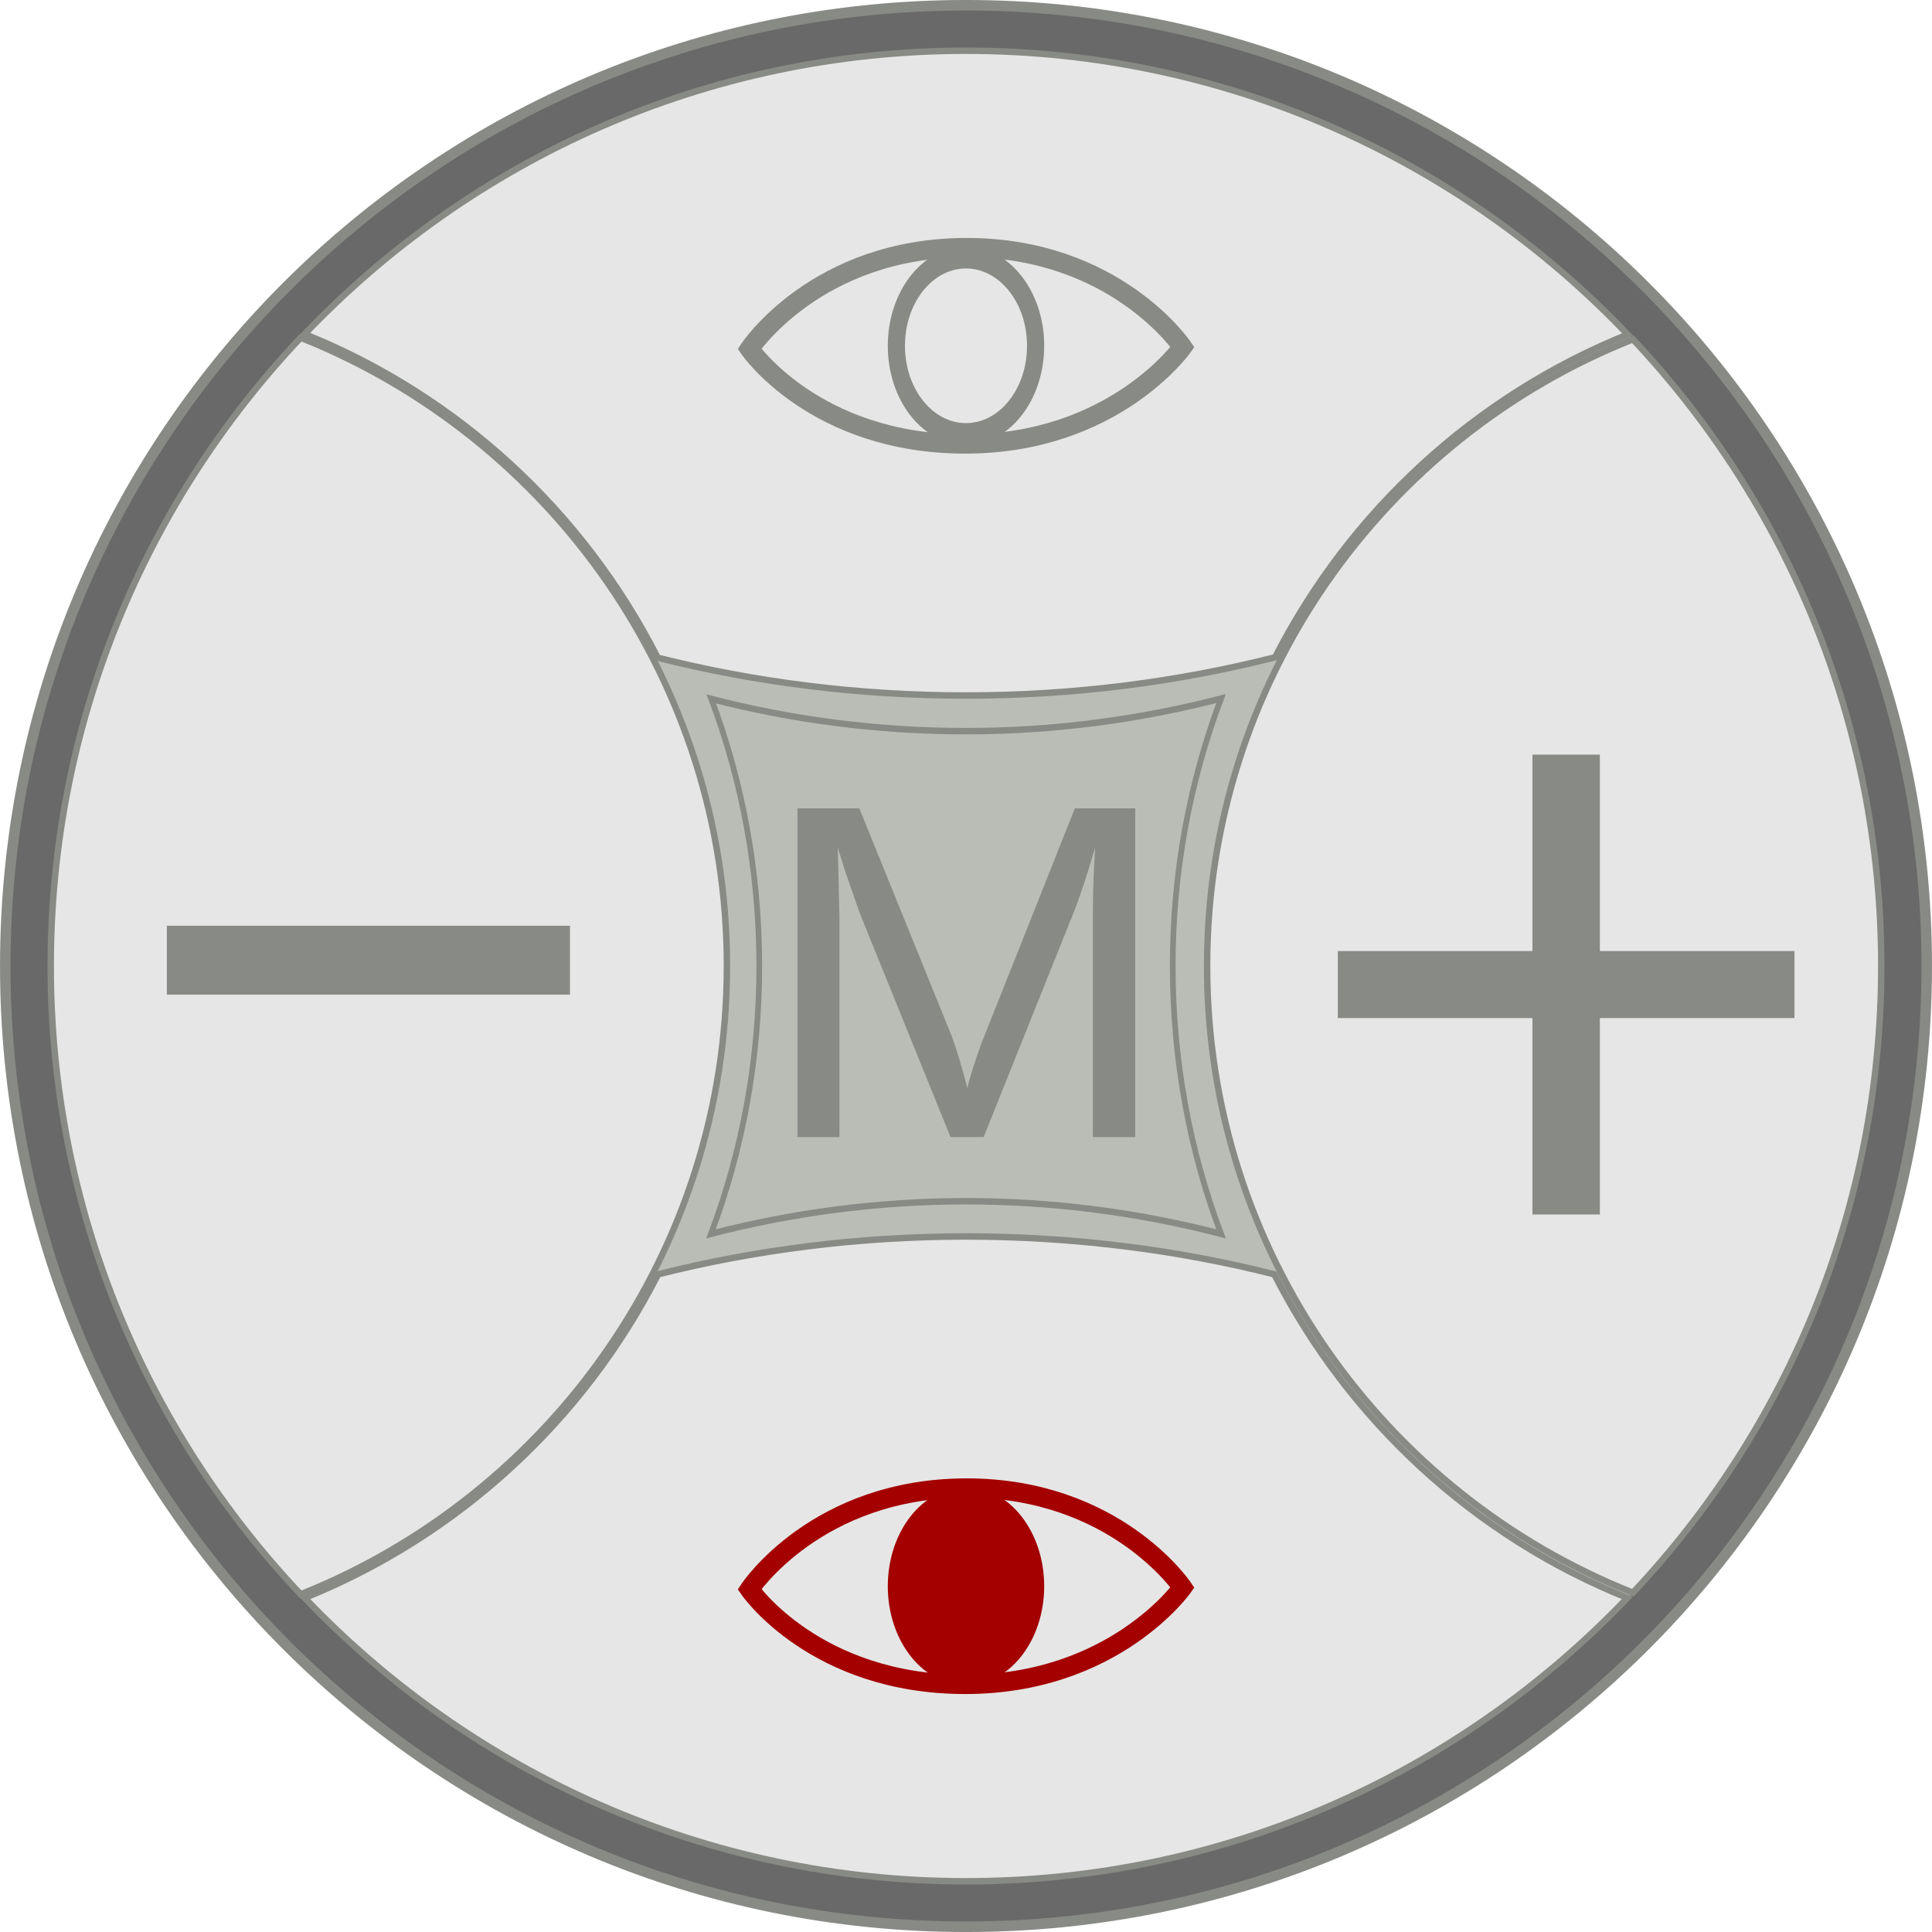
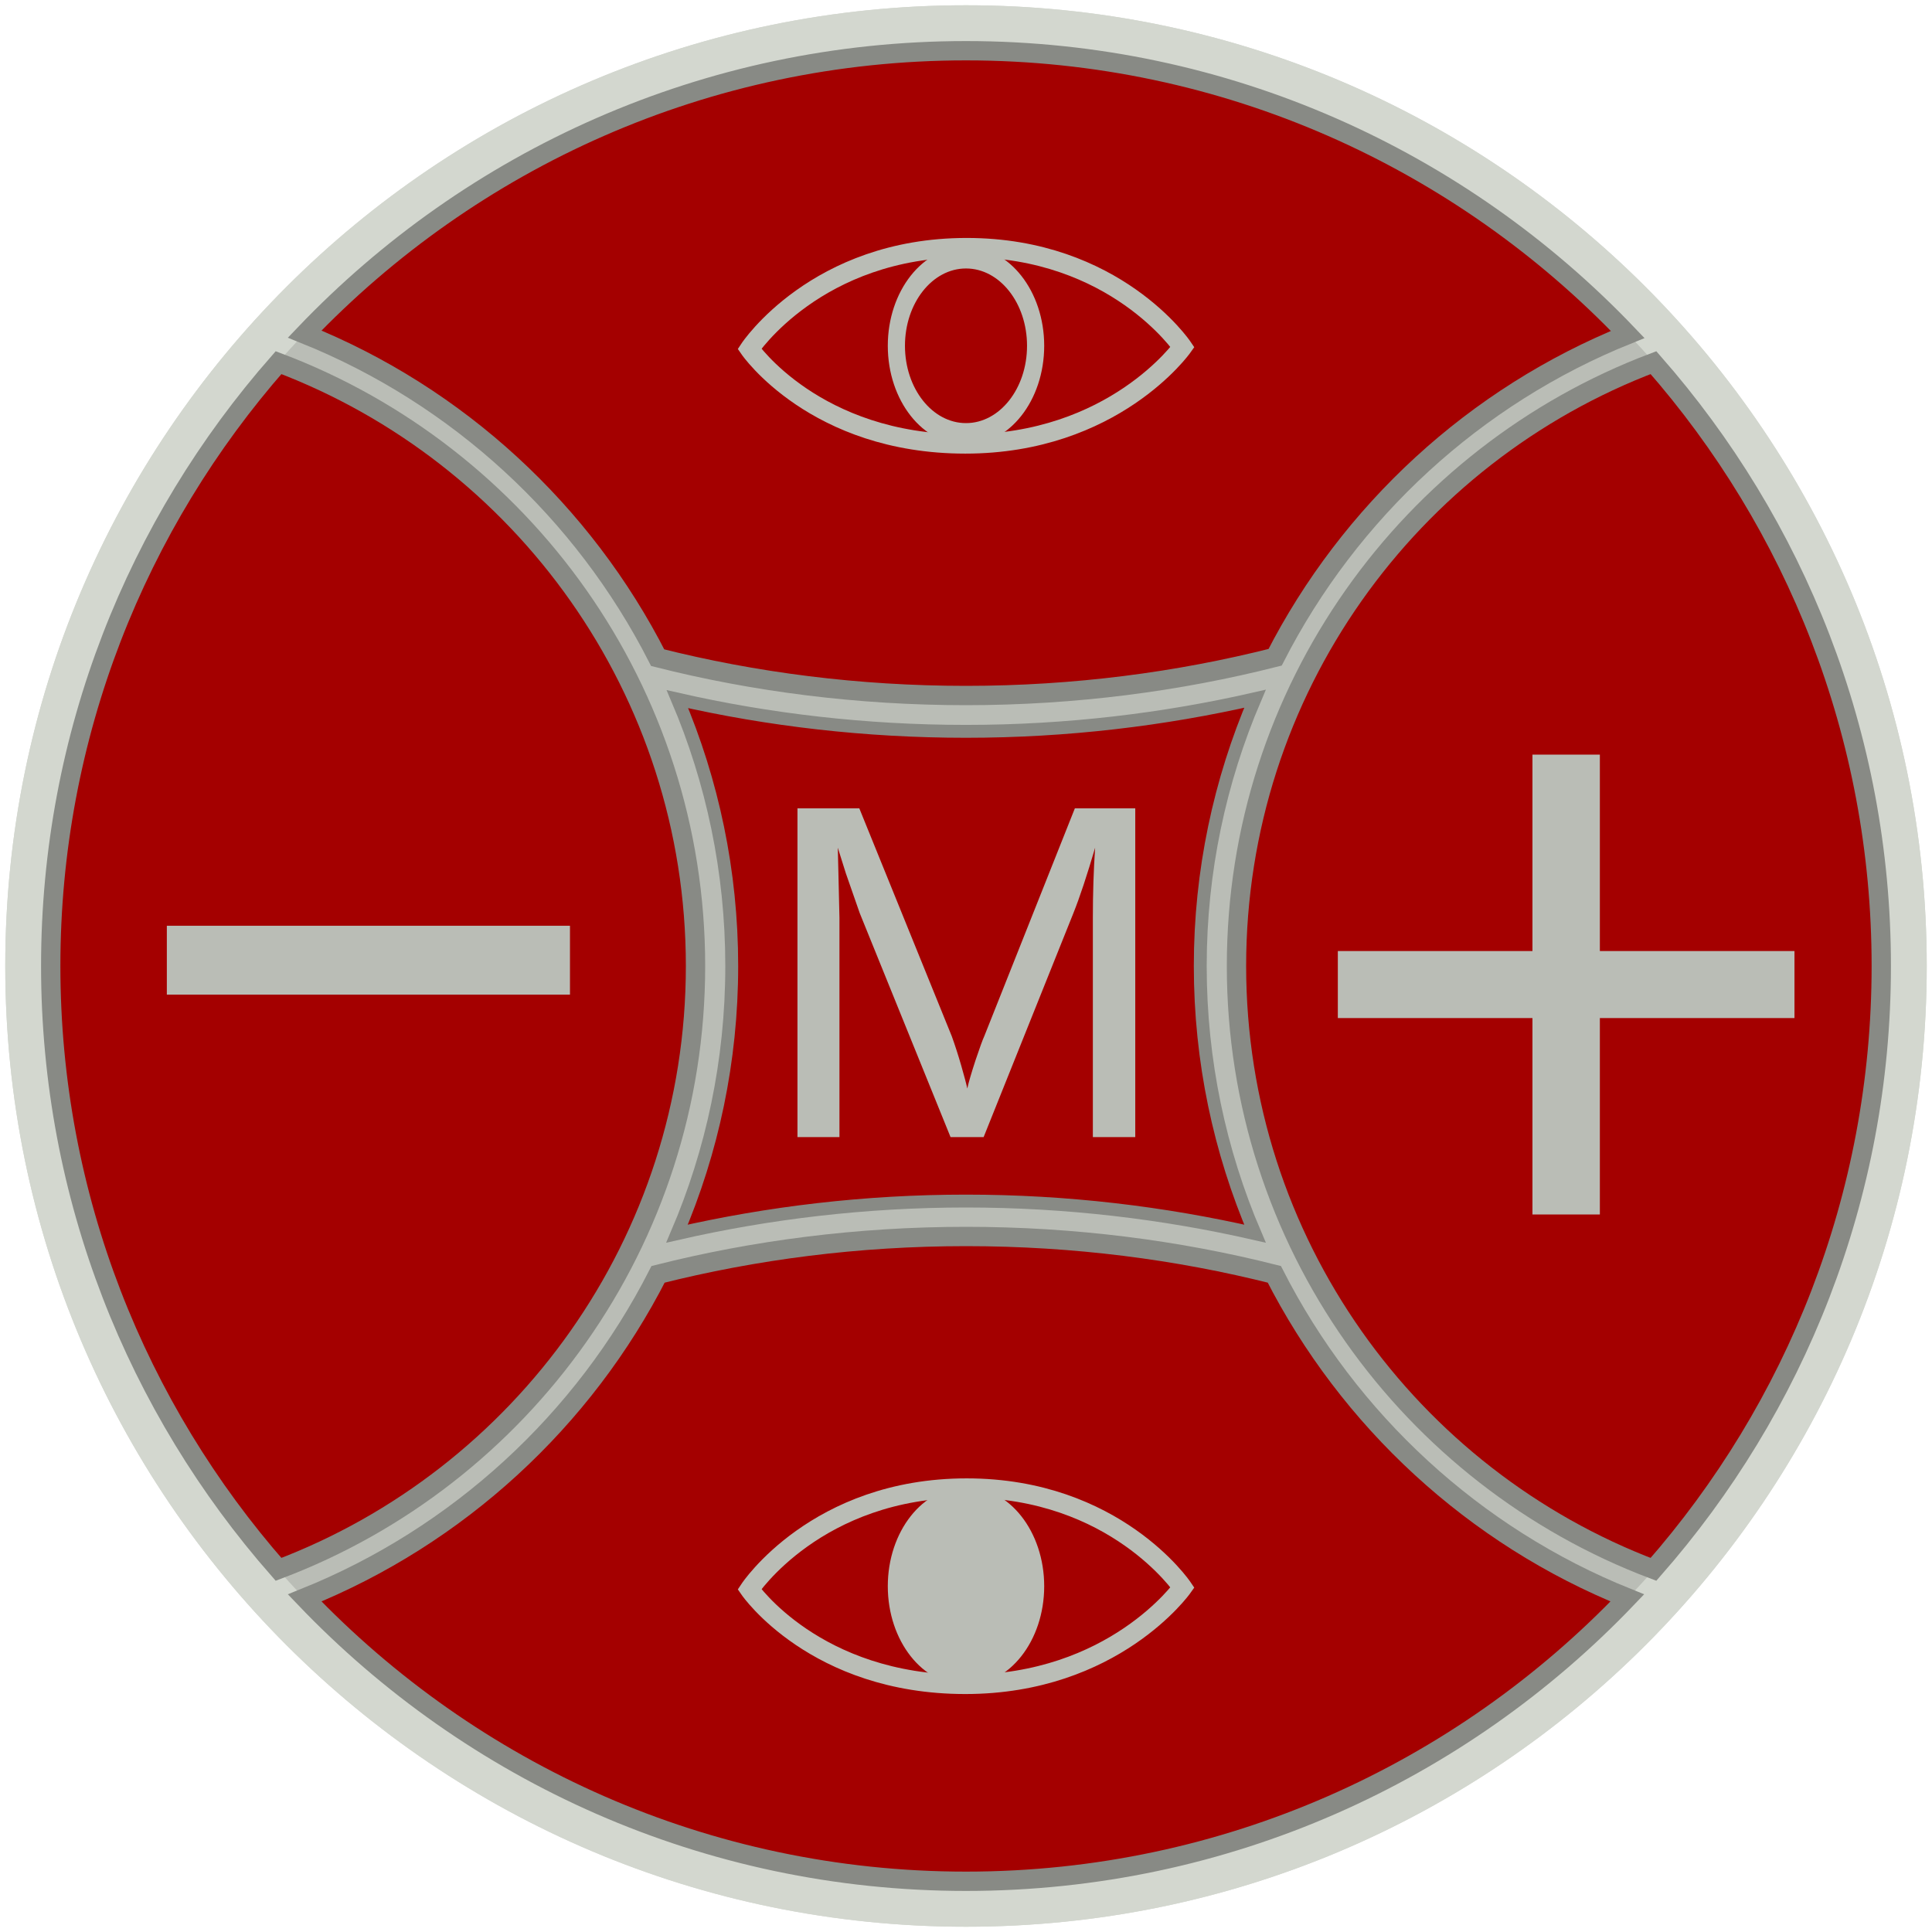
<svg xmlns="http://www.w3.org/2000/svg" width="150" height="150" id="svg2" version="1.0" style="display:inline">
-   <defs id="defs4" />
+   <defs id="defs4">
+     </defs>
  <g style="display:inline" id="normal">
-     <path style="fill:#696969;fill-opacity:1;stroke:#888a85;stroke-width:0.5;stroke-linecap:round;stroke-linejoin:miter;stroke-miterlimit:4;stroke-dasharray:none;stroke-dashoffset:0;stroke-opacity:1" id="path3549" d="M 112.5,73 A 45.75,45.5 0 1 1 21,73 A 45.75,45.5 0 1 1 112.5,73 z" transform="matrix(1.63041,0,0,1.639369,-33.82989,-44.67392)" />
+     <path style="fill:#d3d7cf;fill-opacity:1;stroke:none;stroke-width:0.5;stroke-linecap:round;stroke-linejoin:miter;stroke-miterlimit:4;stroke-dasharray:none;stroke-dashoffset:0;stroke-opacity:1" id="path3549" d="M 112.5,73 A 45.75,45.5 0 1 1 21,73 A 45.75,45.5 0 1 1 112.5,73 z" transform="matrix(1.63041,0,0,1.639369,-33.82989,-44.67392)" />
    <path transform="matrix(1.553131,0,0,1.561665,-28.67149,-39.00153)" d="M 112.5,73 A 45.75,45.5 0 1 1 21,73 A 45.75,45.5 0 1 1 112.5,73 z" id="path3551" style="fill:#babdb6;fill-opacity:1;stroke:none;stroke-width:0.5;stroke-linecap:round;stroke-linejoin:miter;stroke-miterlimit:4;stroke-dasharray:none;stroke-dashoffset:0;stroke-opacity:1" />
-     <path style="opacity:1;fill:#babdb6;fill-opacity:1;stroke:#888a85;stroke-width:0.5;stroke-linecap:square;stroke-linejoin:miter;stroke-miterlimit:4;stroke-dasharray:none;stroke-dashoffset:0;stroke-opacity:1" id="path2565" d="M 97.438,54.25 C 90.365,55.867 82.821,56.781 75,56.781 C 67.194,56.781 59.66,55.891 52.594,54.281 C 55.308,60.648 56.812,67.65 56.812,75 C 56.812,82.378 55.295,89.394 52.562,95.781 C 59.641,94.161 67.17,93.25 75,93.25 C 82.828,93.25 90.358,94.162 97.438,95.781 C 94.705,89.394 93.188,82.378 93.188,75 C 93.188,67.636 94.711,60.626 97.438,54.25 z" transform="matrix(0.8824919,0,0,1.000725,8.813108,-5.4412207e-2)" />
+     <path style="opacity:1;fill:#babdb6;fill-opacity:1;stroke:#888a85;stroke-width:1;stroke-linecap:square;stroke-linejoin:miter;stroke-miterlimit:4;stroke-dasharray:none;stroke-dashoffset:0;stroke-opacity:1" id="path2565" d="M 97.438,54.25 C 90.365,55.867 82.821,56.781 75,56.781 C 67.194,56.781 59.66,55.891 52.594,54.281 C 55.308,60.648 56.812,67.65 56.812,75 C 56.812,82.378 55.295,89.394 52.562,95.781 C 59.641,94.161 67.17,93.25 75,93.25 C 82.828,93.25 90.358,94.162 97.438,95.781 C 94.705,89.394 93.188,82.378 93.188,75 C 93.188,67.636 94.711,60.626 97.438,54.25 z" />
    <rect style="opacity:1;fill:none;fill-opacity:1;stroke:none;stroke-width:1.594;stroke-linecap:round;stroke-linejoin:miter;stroke-miterlimit:4;stroke-dasharray:none;stroke-dashoffset:0;stroke-opacity:1" id="n_mask" width="41.979" height="40.564" x="54.141" y="54.588" />
-     <path style="fill:#e6e6e6;fill-opacity:1;stroke:#888a85;stroke-width:0.5;stroke-linecap:round;stroke-linejoin:miter;stroke-miterlimit:4;stroke-dasharray:none;stroke-dashoffset:0;stroke-opacity:1" d="M 75,96 C 66.611,96 58.564,97.052 51.094,98.938 C 45.318,110.284 35.555,119.275 23.656,124.062 C 36.592,137.611 54.804,146.062 75,146.062 C 95.196,146.062 113.408,137.611 126.344,124.062 C 114.449,119.276 104.714,110.283 98.938,98.938 C 91.459,97.047 83.4,96 75,96 z" id="n_original" />
-     <path style="fill:#e6e6e6;fill-opacity:1;stroke:#888a85;stroke-width:0.5;stroke-linecap:round;stroke-linejoin:miter;stroke-miterlimit:4;stroke-dasharray:none;stroke-dashoffset:0;stroke-opacity:1" d="M 75,3.938 C 54.804,3.938 36.592,12.389 23.656,25.938 C 35.553,30.725 45.286,39.717 51.062,51.062 C 58.541,52.953 66.6,54 75,54 C 83.424,54 91.503,52.932 99,51.031 C 104.783,39.722 114.508,30.744 126.375,25.969 C 113.437,12.402 95.212,3.938 75,3.938 z" id="n_corrected" />
-     <path style="fill:#e6e6e6;fill-opacity:1;stroke:#888a85;stroke-width:0.5;stroke-linecap:round;stroke-linejoin:miter;stroke-miterlimit:4;stroke-dasharray:none;stroke-dashoffset:0;stroke-opacity:1" d="M 23.344,26.219 C 11.319,38.948 3.938,56.121 3.938,75 C 3.938,93.879 11.319,111.052 23.344,123.781 C 42.723,116.055 56.438,97.095 56.438,75 C 56.438,52.905 42.723,33.944 23.344,26.219 z" id="path3429" />
-     <path style="fill:#e6e6e6;fill-opacity:1;stroke:#888a85;stroke-width:0.5;stroke-linecap:round;stroke-linejoin:miter;stroke-miterlimit:4;stroke-dasharray:none;stroke-dashoffset:0;stroke-opacity:1" d="M 126.781,26.344 C 107.408,34.024 93.719,52.93 93.719,75 C 93.719,97.07 107.408,115.976 126.781,123.656 C 138.734,110.94 146.062,93.816 146.062,75 C 146.062,56.184 138.734,39.06 126.781,26.344 z" id="path3427" />
+     <path style="fill:#e6e6e6;fill-opacity:1;stroke:#888a85;stroke-width:1.5;stroke-linecap:round;stroke-linejoin:miter;stroke-miterlimit:4;stroke-dasharray:none;stroke-dashoffset:0;stroke-opacity:1" d="M 75,96 C 66.611,96 58.564,97.052 51.094,98.938 C 45.318,110.284 35.555,119.275 23.656,124.062 C 36.592,137.611 54.804,146.062 75,146.062 C 95.196,146.062 113.408,137.611 126.344,124.062 C 114.449,119.276 104.714,110.283 98.938,98.938 C 91.459,97.047 83.4,96 75,96 z" id="n_original" />
+     <path style="fill:#e6e6e6;fill-opacity:1;stroke:#888a85;stroke-width:1.5;stroke-linecap:round;stroke-linejoin:miter;stroke-miterlimit:4;stroke-dasharray:none;stroke-dashoffset:0;stroke-opacity:1" d="M 75,3.938 C 54.804,3.938 36.592,12.389 23.656,25.938 C 35.553,30.725 45.286,39.717 51.062,51.062 C 58.541,52.953 66.6,54 75,54 C 83.424,54 91.503,52.932 99,51.031 C 104.783,39.722 114.508,30.744 126.375,25.969 C 113.437,12.402 95.212,3.938 75,3.938 z" id="n_corrected" />
+     <path style="fill:#e6e6e6;fill-opacity:1;stroke:#888a85;stroke-width:1.5;stroke-linecap:round;stroke-linejoin:miter;stroke-miterlimit:4;stroke-dasharray:none;stroke-dashoffset:0;stroke-opacity:1" d="M 21.625,28.156 C 10.637,40.667 3.938,57.053 3.938,75 C 3.938,92.947 10.637,109.333 21.625,121.844 C 40.541,114.695 54,96.409 54,75 C 54,53.591 40.541,35.305 21.625,28.156 z" id="n_zoomout" />
+     <path style="fill:#e6e6e6;fill-opacity:1;stroke:#888a85;stroke-width:1.5;stroke-linecap:round;stroke-linejoin:miter;stroke-miterlimit:4;stroke-dasharray:none;stroke-dashoffset:0;stroke-opacity:1" d="M 128.375,28.156 C 109.459,35.305 96,53.591 96,75 C 96,96.409 109.459,114.695 128.375,121.844 C 139.363,109.333 146.062,92.947 146.062,75 C 146.062,57.053 139.363,40.667 128.375,28.156 z" id="n_zoomin" />
    <g transform="translate(103.2208,-0.8173854)" id="g4366" style="stroke-linejoin:miter">
      <text xml:space="preserve" style="font-size:72.987px;font-style:normal;font-variant:normal;font-weight:normal;font-stretch:normal;fill:#888a85;fill-opacity:1;stroke:none;stroke-width:1px;stroke-linecap:butt;stroke-linejoin:miter;stroke-opacity:1;font-family:Arial;-inkscape-font-specification:Arial" x="-2.916" y="101.53" id="text4370">
        <tspan id="tspan4372" x="-2.916" y="101.53">+</tspan>
      </text>
    </g>
    <g transform="translate(96.85682,21.183)" id="g4383" style="stroke-linejoin:miter">
      <text transform="scale(1.367325,0.7313548)" id="text4387" y="97.858" x="-65.52" style="font-size:93.703px;font-style:normal;font-variant:normal;font-weight:normal;font-stretch:normal;fill:#888a85;fill-opacity:1;stroke:none;stroke-width:1px;stroke-linecap:butt;stroke-linejoin:miter;stroke-opacity:1;font-family:Arial;-inkscape-font-specification:Arial" xml:space="preserve">
        <tspan y="97.858" x="-65.52" id="tspan4389">-</tspan>
      </text>
    </g>
    <g id="g4391" transform="translate(41.34894,67.85205)" style="stroke-linejoin:miter">
      <text xml:space="preserve" style="font-size:38.138px;font-style:normal;font-variant:normal;font-weight:normal;font-stretch:normal;fill:#888a85;fill-opacity:1;stroke:none;stroke-width:1px;stroke-linecap:butt;stroke-linejoin:miter;stroke-opacity:1;font-family:Arial;-inkscape-font-specification:Arial" x="16.881" y="20.997" id="text4393" transform="scale(1.02788,0.9728767)">
        <tspan id="tspan4395" x="16.881" y="20.997">M</tspan>
      </text>
    </g>
    <g id="g4414" transform="translate(-61.5,-108.1085)" style="stroke:#a40000;stroke-linejoin:miter">
      <path transform="matrix(0.2485065,0,0,0.3148108,181.169,290.3671)" d="M -158,-187.75 A 21.75,21.75 0 1 1 -201.5,-187.75 A 21.75,21.75 0 1 1 -158,-187.75 z" id="path4403" style="fill:#a40000;fill-opacity:1;stroke:#a40000;stroke-width:5.363;stroke-linecap:round;stroke-linejoin:miter;stroke-miterlimit:4;stroke-dasharray:none;stroke-dashoffset:0;stroke-opacity:1" />
      <path id="path4405" d="M 119.691,231.5 C 119.691,231.5 124.888,223.639 136.555,223.639 C 148.089,223.639 153.309,231.36 153.309,231.36 C 153.309,231.36 147.978,238.883 136.445,238.883 C 124.778,238.883 119.691,231.5 119.691,231.5 z" style="fill:none;fill-opacity:1;stroke:#a40000;stroke-width:1.5;stroke-linecap:round;stroke-linejoin:miter;stroke-miterlimit:4;stroke-dashoffset:0;stroke-opacity:1" />
    </g>
    <g id="g4418" transform="translate(-61.5,-204.4143)" style="stroke-linejoin:miter">
      <path style="fill:none;fill-opacity:1;stroke:#888a85;stroke-width:5.363;stroke-linecap:round;stroke-linejoin:miter;stroke-miterlimit:4;stroke-dasharray:none;stroke-dashoffset:0;stroke-opacity:1" id="path4420" d="M -158,-187.75 A 21.75,21.75 0 1 1 -201.5,-187.75 A 21.75,21.75 0 1 1 -158,-187.75 z" transform="matrix(0.2485065,0,0,0.3148108,181.169,290.3671)" />
      <path style="fill:none;fill-opacity:1;stroke:#888a85;stroke-width:1.5;stroke-linecap:round;stroke-linejoin:miter;stroke-miterlimit:4;stroke-dashoffset:0;stroke-opacity:1" d="M 119.691,231.5 C 119.691,231.5 124.888,223.639 136.555,223.639 C 148.089,223.639 153.309,231.36 153.309,231.36 C 153.309,231.36 147.978,238.883 136.445,238.883 C 124.778,238.883 119.691,231.5 119.691,231.5 z" id="path4422" />
    </g>
  </g>
+   <g id="hover" style="display:inline">
+     <path transform="matrix(1.63041,0,0,1.639369,-33.82989,-44.67392)" d="M 112.5,73 A 45.75,45.5 0 1 1 21,73 A 45.75,45.5 0 1 1 112.5,73 z" id="path2491" style="fill:#d3d7cf;fill-opacity:1;stroke:none;stroke-width:0.5;stroke-linecap:round;stroke-linejoin:miter;stroke-miterlimit:4;stroke-dasharray:none;stroke-dashoffset:0;stroke-opacity:1" />
+     <path style="fill:#babdb6;fill-opacity:1;stroke:none;stroke-width:0.5;stroke-linecap:round;stroke-linejoin:miter;stroke-miterlimit:4;stroke-dasharray:none;stroke-dashoffset:0;stroke-opacity:1" id="path2493" d="M 112.5,73 A 45.75,45.5 0 1 1 21,73 A 45.75,45.5 0 1 1 112.5,73 z" transform="matrix(1.553131,0,0,1.561665,-28.67149,-39.00153)" />
+     <rect y="54.588" x="54.141" height="40.564" width="41.979" id="rect2497" style="opacity:1;fill:none;fill-opacity:1;stroke:none;stroke-width:1.594;stroke-linecap:round;stroke-linejoin:miter;stroke-miterlimit:4;stroke-dasharray:none;stroke-dashoffset:0;stroke-opacity:1" />
+     <g id="h_zoomin">
+       <path style="fill:#a40000;fill-opacity:1;stroke:#888a85;stroke-width:1.5;stroke-linecap:round;stroke-linejoin:miter;stroke-miterlimit:4;stroke-dasharray:none;stroke-dashoffset:0;stroke-opacity:1" d="M 128.375,28.156 C 109.459,35.305 96,53.591 96,75 C 96,96.409 109.459,114.695 128.375,121.844 C 139.363,109.333 146.062,92.947 146.062,75 C 146.062,57.053 139.363,40.667 128.375,28.156 z" id="path2492" />
+       <g transform="translate(103.2208,-0.8173854)" id="g2507" style="fill:#babdb6;stroke-linejoin:miter">
+         <text xml:space="preserve" style="font-size:72.987px;font-style:normal;font-variant:normal;font-weight:normal;font-stretch:normal;fill:#babdb6;fill-opacity:1;stroke:none;stroke-width:1px;stroke-linecap:butt;stroke-linejoin:miter;stroke-opacity:1;font-family:Arial;-inkscape-font-specification:Arial" x="-2.916" y="101.53" id="text2509">
+           <tspan id="tspan2511" x="-2.916" y="101.53">+</tspan>
+         </text>
+       </g>
+     </g>
+     <g id="h_zoomout">
+       <g id="g_zoomout">
+         <path id="path2506" d="M 21.625,28.156 C 10.637,40.667 3.938,57.053 3.938,75 C 3.938,92.947 10.637,109.333 21.625,121.844 C 40.541,114.695 54,96.409 54,75 C 54,53.591 40.541,35.305 21.625,28.156 z" style="fill:#a40000;fill-opacity:1;stroke:#888a85;stroke-width:1.5;stroke-linecap:round;stroke-linejoin:miter;stroke-miterlimit:4;stroke-dasharray:none;stroke-dashoffset:0;stroke-opacity:1" />
+         <g style="fill:#babdb6;stroke-linejoin:miter" id="g2513" transform="translate(96.85682,21.183)">
+           <text xml:space="preserve" style="font-size:93.703px;font-style:normal;font-variant:normal;font-weight:normal;font-stretch:normal;fill:#babdb6;fill-opacity:1;stroke:none;stroke-width:1px;stroke-linecap:butt;stroke-linejoin:miter;stroke-opacity:1;font-family:Arial;-inkscape-font-specification:Arial" x="-65.52" y="97.858" id="text2515" transform="scale(1.367325,0.7313548)">
+             <tspan id="tspan2517" x="-65.52" y="97.858">-</tspan>
+           </text>
+         </g>
+       </g>
+     </g>
+     <g id="h_mask">
+       <path style="opacity:1;fill:#a40000;fill-opacity:1;stroke:#888a85;stroke-width:1;stroke-linecap:square;stroke-linejoin:miter;stroke-miterlimit:4;stroke-dasharray:none;stroke-dashoffset:0;stroke-opacity:1" id="12121212232" d="M 97.438,54.25 C 90.365,55.867 82.821,56.781 75,56.781 C 67.194,56.781 59.66,55.891 52.594,54.281 C 55.308,60.648 56.812,67.65 56.812,75 C 56.812,82.378 55.295,89.394 52.562,95.781 C 59.641,94.161 67.17,93.25 75,93.25 C 82.828,93.25 90.358,94.162 97.438,95.781 C 94.705,89.394 93.188,82.378 93.188,75 C 93.188,67.636 94.711,60.626 97.438,54.25 z" />
+       <g id="g2519" transform="translate(41.34894,67.85205)" style="fill:#babdb6;stroke-linejoin:miter">
+         <text xml:space="preserve" style="font-size:38.138px;font-style:normal;font-variant:normal;font-weight:normal;font-stretch:normal;fill:#babdb6;fill-opacity:1;stroke:none;stroke-width:1px;stroke-linecap:butt;stroke-linejoin:miter;stroke-opacity:1;font-family:Arial;-inkscape-font-specification:Arial" x="16.881" y="20.997" id="text2521" transform="scale(1.02788,0.9728767)">
+           <tspan id="tspan2523" x="16.881" y="20.997">M</tspan>
+         </text>
+       </g>
+     </g>
+     <g id="h_original">
+       <path style="fill:#a40000;fill-opacity:1;stroke:#888a85;stroke-width:1.5;stroke-linecap:round;stroke-linejoin:miter;stroke-miterlimit:4;stroke-dasharray:none;stroke-dashoffset:0;stroke-opacity:1" d="M 75,96 C 66.611,96 58.564,97.052 51.094,98.938 C 45.318,110.284 35.555,119.275 23.656,124.062 C 36.592,137.611 54.804,146.062 75,146.062 C 95.196,146.062 113.408,137.611 126.344,124.062 C 114.449,119.276 104.714,110.283 98.938,98.938 C 91.459,97.047 83.4,96 75,96 z" id="dsdwe23232" />
+       <g id="g2525" transform="translate(-61.5,-108.1085)" style="stroke:#babdb6;stroke-linejoin:miter">
+         <path transform="matrix(0.2485065,0,0,0.3148108,181.169,290.3671)" d="M -158,-187.75 A 21.75,21.75 0 1 1 -201.5,-187.75 A 21.75,21.75 0 1 1 -158,-187.75 z" id="path2527" style="fill:#babdb6;fill-opacity:1;stroke:#babdb6;stroke-width:5.363;stroke-linecap:round;stroke-linejoin:miter;stroke-miterlimit:4;stroke-dasharray:none;stroke-dashoffset:0;stroke-opacity:1" />
+         <path id="path2529" d="M 119.691,231.5 C 119.691,231.5 124.888,223.639 136.555,223.639 C 148.089,223.639 153.309,231.36 153.309,231.36 C 153.309,231.36 147.978,238.883 136.445,238.883 C 124.778,238.883 119.691,231.5 119.691,231.5 z" style="fill:none;fill-opacity:1;stroke:#babdb6;stroke-width:1.5;stroke-linecap:round;stroke-linejoin:miter;stroke-miterlimit:4;stroke-dashoffset:0;stroke-opacity:1" />
+       </g>
+     </g>
+     <g id="h_corrected">
+       <path style="fill:#a40000;fill-opacity:1;stroke:#888a85;stroke-width:1.5;stroke-linecap:round;stroke-linejoin:miter;stroke-miterlimit:4;stroke-dasharray:none;stroke-dashoffset:0;stroke-opacity:1" d="M 75,3.938 C 54.804,3.938 36.592,12.389 23.656,25.938 C 35.553,30.725 45.286,39.717 51.062,51.062 C 58.541,52.953 66.6,54 75,54 C 83.424,54 91.503,52.932 99,51.031 C 104.783,39.722 114.508,30.744 126.375,25.969 C 113.437,12.402 95.212,3.938 75,3.938 z" id="path2514" />
+       <g id="g2531" transform="translate(-61.5,-204.4143)" style="stroke:#babdb6;stroke-linejoin:miter">
+         <path style="fill:none;fill-opacity:1;stroke:#babdb6;stroke-width:5.363;stroke-linecap:round;stroke-linejoin:miter;stroke-miterlimit:4;stroke-dasharray:none;stroke-dashoffset:0;stroke-opacity:1" id="path2533" d="M -158,-187.75 A 21.75,21.75 0 1 1 -201.5,-187.75 A 21.75,21.75 0 1 1 -158,-187.75 z" transform="matrix(0.2485065,0,0,0.3148108,181.169,290.3671)" />
+         <path style="fill:none;fill-opacity:1;stroke:#babdb6;stroke-width:1.5;stroke-linecap:round;stroke-linejoin:miter;stroke-miterlimit:4;stroke-dashoffset:0;stroke-opacity:1" d="M 119.691,231.5 C 119.691,231.5 124.888,223.639 136.555,223.639 C 148.089,223.639 153.309,231.36 153.309,231.36 C 153.309,231.36 147.978,238.883 136.445,238.883 C 124.778,238.883 119.691,231.5 119.691,231.5 z" id="path2535" />
+       </g>
+     </g>
+   </g>
+   <g style="display:none" id="pressed">
+     <path style="fill:#d3d7cf;fill-opacity:1;stroke:none;stroke-width:0.5;stroke-linecap:round;stroke-linejoin:miter;stroke-miterlimit:4;stroke-dasharray:none;stroke-dashoffset:0;stroke-opacity:1" id="path2539" d="M 112.5,73 A 45.75,45.5 0 1 1 21,73 A 45.75,45.5 0 1 1 112.5,73 z" transform="matrix(1.63041,0,0,1.639369,-33.82989,-44.67392)" />
+     <path transform="matrix(1.553131,0,0,1.561665,-28.67149,-39.00153)" d="M 112.5,73 A 45.75,45.5 0 1 1 21,73 A 45.75,45.5 0 1 1 112.5,73 z" id="path2541" style="fill:#babdb6;fill-opacity:1;stroke:none;stroke-width:0.5;stroke-linecap:round;stroke-linejoin:miter;stroke-miterlimit:4;stroke-dasharray:none;stroke-dashoffset:0;stroke-opacity:1" />
+     <rect style="opacity:1;fill:none;fill-opacity:1;stroke:none;stroke-width:1.594;stroke-linecap:round;stroke-linejoin:miter;stroke-miterlimit:4;stroke-dasharray:none;stroke-dashoffset:0;stroke-opacity:1" id="rect2545" width="41.979" height="40.564" x="54.141" y="54.588" />
+     <g id="p_zoomin">
+       <path id="path2553" d="M 128.153,29.572 C 109.809,36.504 96.756,54.238 96.756,75 C 96.756,95.762 109.809,113.496 128.153,120.428 C 138.81,108.295 145.306,92.405 145.306,75 C 145.306,57.595 138.81,41.705 128.153,29.572 z" style="fill:#babdb6;fill-opacity:1;stroke:#a40000;stroke-width:1.455;stroke-linecap:round;stroke-linejoin:miter;stroke-miterlimit:4;stroke-dasharray:none;stroke-dashoffset:0;stroke-opacity:1" />
+       <g style="fill:#a40000;stroke-linejoin:miter" id="g2555" transform="matrix(0.9697869,0,0,0.9697869,103.7589,1.473294)">
+         <text id="text2557" y="101.53" x="-2.916" style="font-size:72.987px;font-style:normal;font-variant:normal;font-weight:normal;font-stretch:normal;fill:#a40000;fill-opacity:1;stroke:none;stroke-width:1px;stroke-linecap:butt;stroke-linejoin:miter;stroke-opacity:1;font-family:Arial;-inkscape-font-specification:Arial" xml:space="preserve">
+           <tspan y="101.53" x="-2.916" id="tspan2559">+</tspan>
+         </text>
+       </g>
+     </g>
+     <g id="p_zoomout">
+       <path id="path2551" d="M 21.847,29.572 C 11.19,41.705 4.694,57.595 4.694,75 C 4.694,92.405 11.19,108.295 21.847,120.428 C 40.191,113.496 53.244,95.762 53.244,75 C 53.244,54.238 40.191,36.504 21.847,29.572 z" style="fill:#babdb6;fill-opacity:1;stroke:#a40000;stroke-width:1.455;stroke-linecap:round;stroke-linejoin:miter;stroke-miterlimit:4;stroke-dasharray:none;stroke-dashoffset:0;stroke-opacity:1" />
+       <g style="fill:#babdb6;stroke-linejoin:miter" id="g2561" transform="matrix(0.9697869,0,0,0.9697869,94.80571,22.80898)">
+         <text xml:space="preserve" style="font-size:93.703px;font-style:normal;font-variant:normal;font-weight:normal;font-stretch:normal;fill:#a40000;fill-opacity:1;stroke:none;stroke-width:1px;stroke-linecap:butt;stroke-linejoin:miter;stroke-opacity:1;font-family:Arial;-inkscape-font-specification:Arial" x="-65.52" y="97.858" id="text2563" transform="scale(1.367325,0.7313548)">
+           <tspan id="tspan2565" x="-65.52" y="97.858">-</tspan>
+         </text>
+       </g>
+     </g>
+     <g id="p_mask">
+       <path transform="matrix(0.905812,0,0,0.905812,7.064102,7.065574)" d="M 97.438,54.25 C 90.365,55.867 82.821,56.781 75,56.781 C 67.194,56.781 59.66,55.891 52.594,54.281 C 55.308,60.648 56.812,67.65 56.812,75 C 56.812,82.378 55.295,89.394 52.562,95.781 C 59.641,94.161 67.17,93.25 75,93.25 C 82.828,93.25 90.358,94.162 97.438,95.781 C 94.705,89.394 93.188,82.378 93.188,75 C 93.188,67.636 94.711,60.626 97.438,54.25 z" id="path2543" style="opacity:1;fill:#babdb6;fill-opacity:1;stroke:#a40000;stroke-width:1;stroke-linecap:square;stroke-linejoin:miter;stroke-miterlimit:4;stroke-dasharray:none;stroke-dashoffset:0;stroke-opacity:1" />
+       <g style="fill:#a40000;stroke-linejoin:miter" transform="matrix(0.905812,0,0,0.905812,44.51846,68.52677)" id="g2567">
+         <text transform="scale(1.02788,0.9728767)" id="text2569" y="20.997" x="16.881" style="font-size:38.138px;font-style:normal;font-variant:normal;font-weight:normal;font-stretch:normal;fill:#a40000;fill-opacity:1;stroke:none;stroke-width:1px;stroke-linecap:butt;stroke-linejoin:miter;stroke-opacity:1;font-family:Arial;-inkscape-font-specification:Arial" xml:space="preserve">
+           <tspan y="20.997" x="16.881" id="tspan2571">M</tspan>
+         </text>
+       </g>
+     </g>
+     <g id="p_original">
+       <path id="path2547" d="M 75,96.972 C 66.937,96.972 59.203,97.983 52.022,99.796 C 46.471,110.701 37.087,119.343 25.651,123.945 C 38.084,136.967 55.589,145.09 75,145.09 C 94.411,145.09 111.916,136.967 124.349,123.945 C 112.916,119.344 103.56,110.701 98.008,99.796 C 90.819,97.979 83.073,96.972 75,96.972 z" style="fill:#babdb6;fill-opacity:1;stroke:#a40000;stroke-width:1.442;stroke-linecap:round;stroke-linejoin:miter;stroke-miterlimit:4;stroke-dasharray:none;stroke-dashoffset:0;stroke-opacity:1" />
+       <g style="fill:none;stroke:#a40000;stroke-linejoin:miter" transform="matrix(0.9611546,0,0,0.9611546,-56.1976,-99.20751)" id="g2573">
+         <path style="fill:#a40000;fill-opacity:1;stroke:#a40000;stroke-width:5.363;stroke-linecap:round;stroke-linejoin:miter;stroke-miterlimit:4;stroke-dasharray:none;stroke-dashoffset:0;stroke-opacity:1" id="path2575" d="M -158,-187.75 A 21.75,21.75 0 1 1 -201.5,-187.75 A 21.75,21.75 0 1 1 -158,-187.75 z" transform="matrix(0.2485065,0,0,0.3148108,181.169,290.3671)" />
+         <path style="fill:none;fill-opacity:1;stroke:#a40000;stroke-width:1.5;stroke-linecap:round;stroke-linejoin:miter;stroke-miterlimit:4;stroke-dashoffset:0;stroke-opacity:1" d="M 119.691,231.5 C 119.691,231.5 124.888,223.639 136.555,223.639 C 148.089,223.639 153.309,231.36 153.309,231.36 C 153.309,231.36 147.978,238.883 136.445,238.883 C 124.778,238.883 119.691,231.5 119.691,231.5 z" id="path2577" />
+       </g>
+     </g>
+     <g id="p_corrected">
+       <path transform="matrix(0.9654707,0,0,0.9654707,2.590235,1.00027)" d="M 75,3.938 C 54.804,3.938 36.592,12.389 23.656,25.938 C 35.553,30.725 45.286,39.717 51.062,51.062 C 58.541,52.953 66.6,54 75,54 C 83.424,54 91.503,52.932 99,51.031 C 104.783,39.722 114.508,30.744 126.375,25.969 C 113.437,12.402 95.212,3.938 75,3.938 z" id="path2585" style="fill:#babdb6;fill-opacity:1;stroke:#a40000;stroke-width:1.5;stroke-linecap:round;stroke-linejoin:miter;stroke-miterlimit:4;stroke-dasharray:none;stroke-dashoffset:0;stroke-opacity:1" />
+       <g style="stroke:#a40000;stroke-linejoin:miter" transform="matrix(0.9654707,0,0,0.9654707,-56.78621,-196.3557)" id="g2579">
+         <path transform="matrix(0.2485065,0,0,0.3148108,181.169,290.3671)" d="M -158,-187.75 A 21.75,21.75 0 1 1 -201.5,-187.75 A 21.75,21.75 0 1 1 -158,-187.75 z" id="path2581" style="fill:none;fill-opacity:1;stroke:#a40000;stroke-width:5.363;stroke-linecap:round;stroke-linejoin:miter;stroke-miterlimit:4;stroke-dasharray:none;stroke-dashoffset:0;stroke-opacity:1" />
+         <path id="path2583" d="M 119.691,231.5 C 119.691,231.5 124.888,223.639 136.555,223.639 C 148.089,223.639 153.309,231.36 153.309,231.36 C 153.309,231.36 147.978,238.883 136.445,238.883 C 124.778,238.883 119.691,231.5 119.691,231.5 z" style="fill:none;fill-opacity:1;stroke:#a40000;stroke-width:1.5;stroke-linecap:round;stroke-linejoin:miter;stroke-miterlimit:4;stroke-dashoffset:0;stroke-opacity:1" />
+       </g>
+     </g>
+   </g>
</svg>
